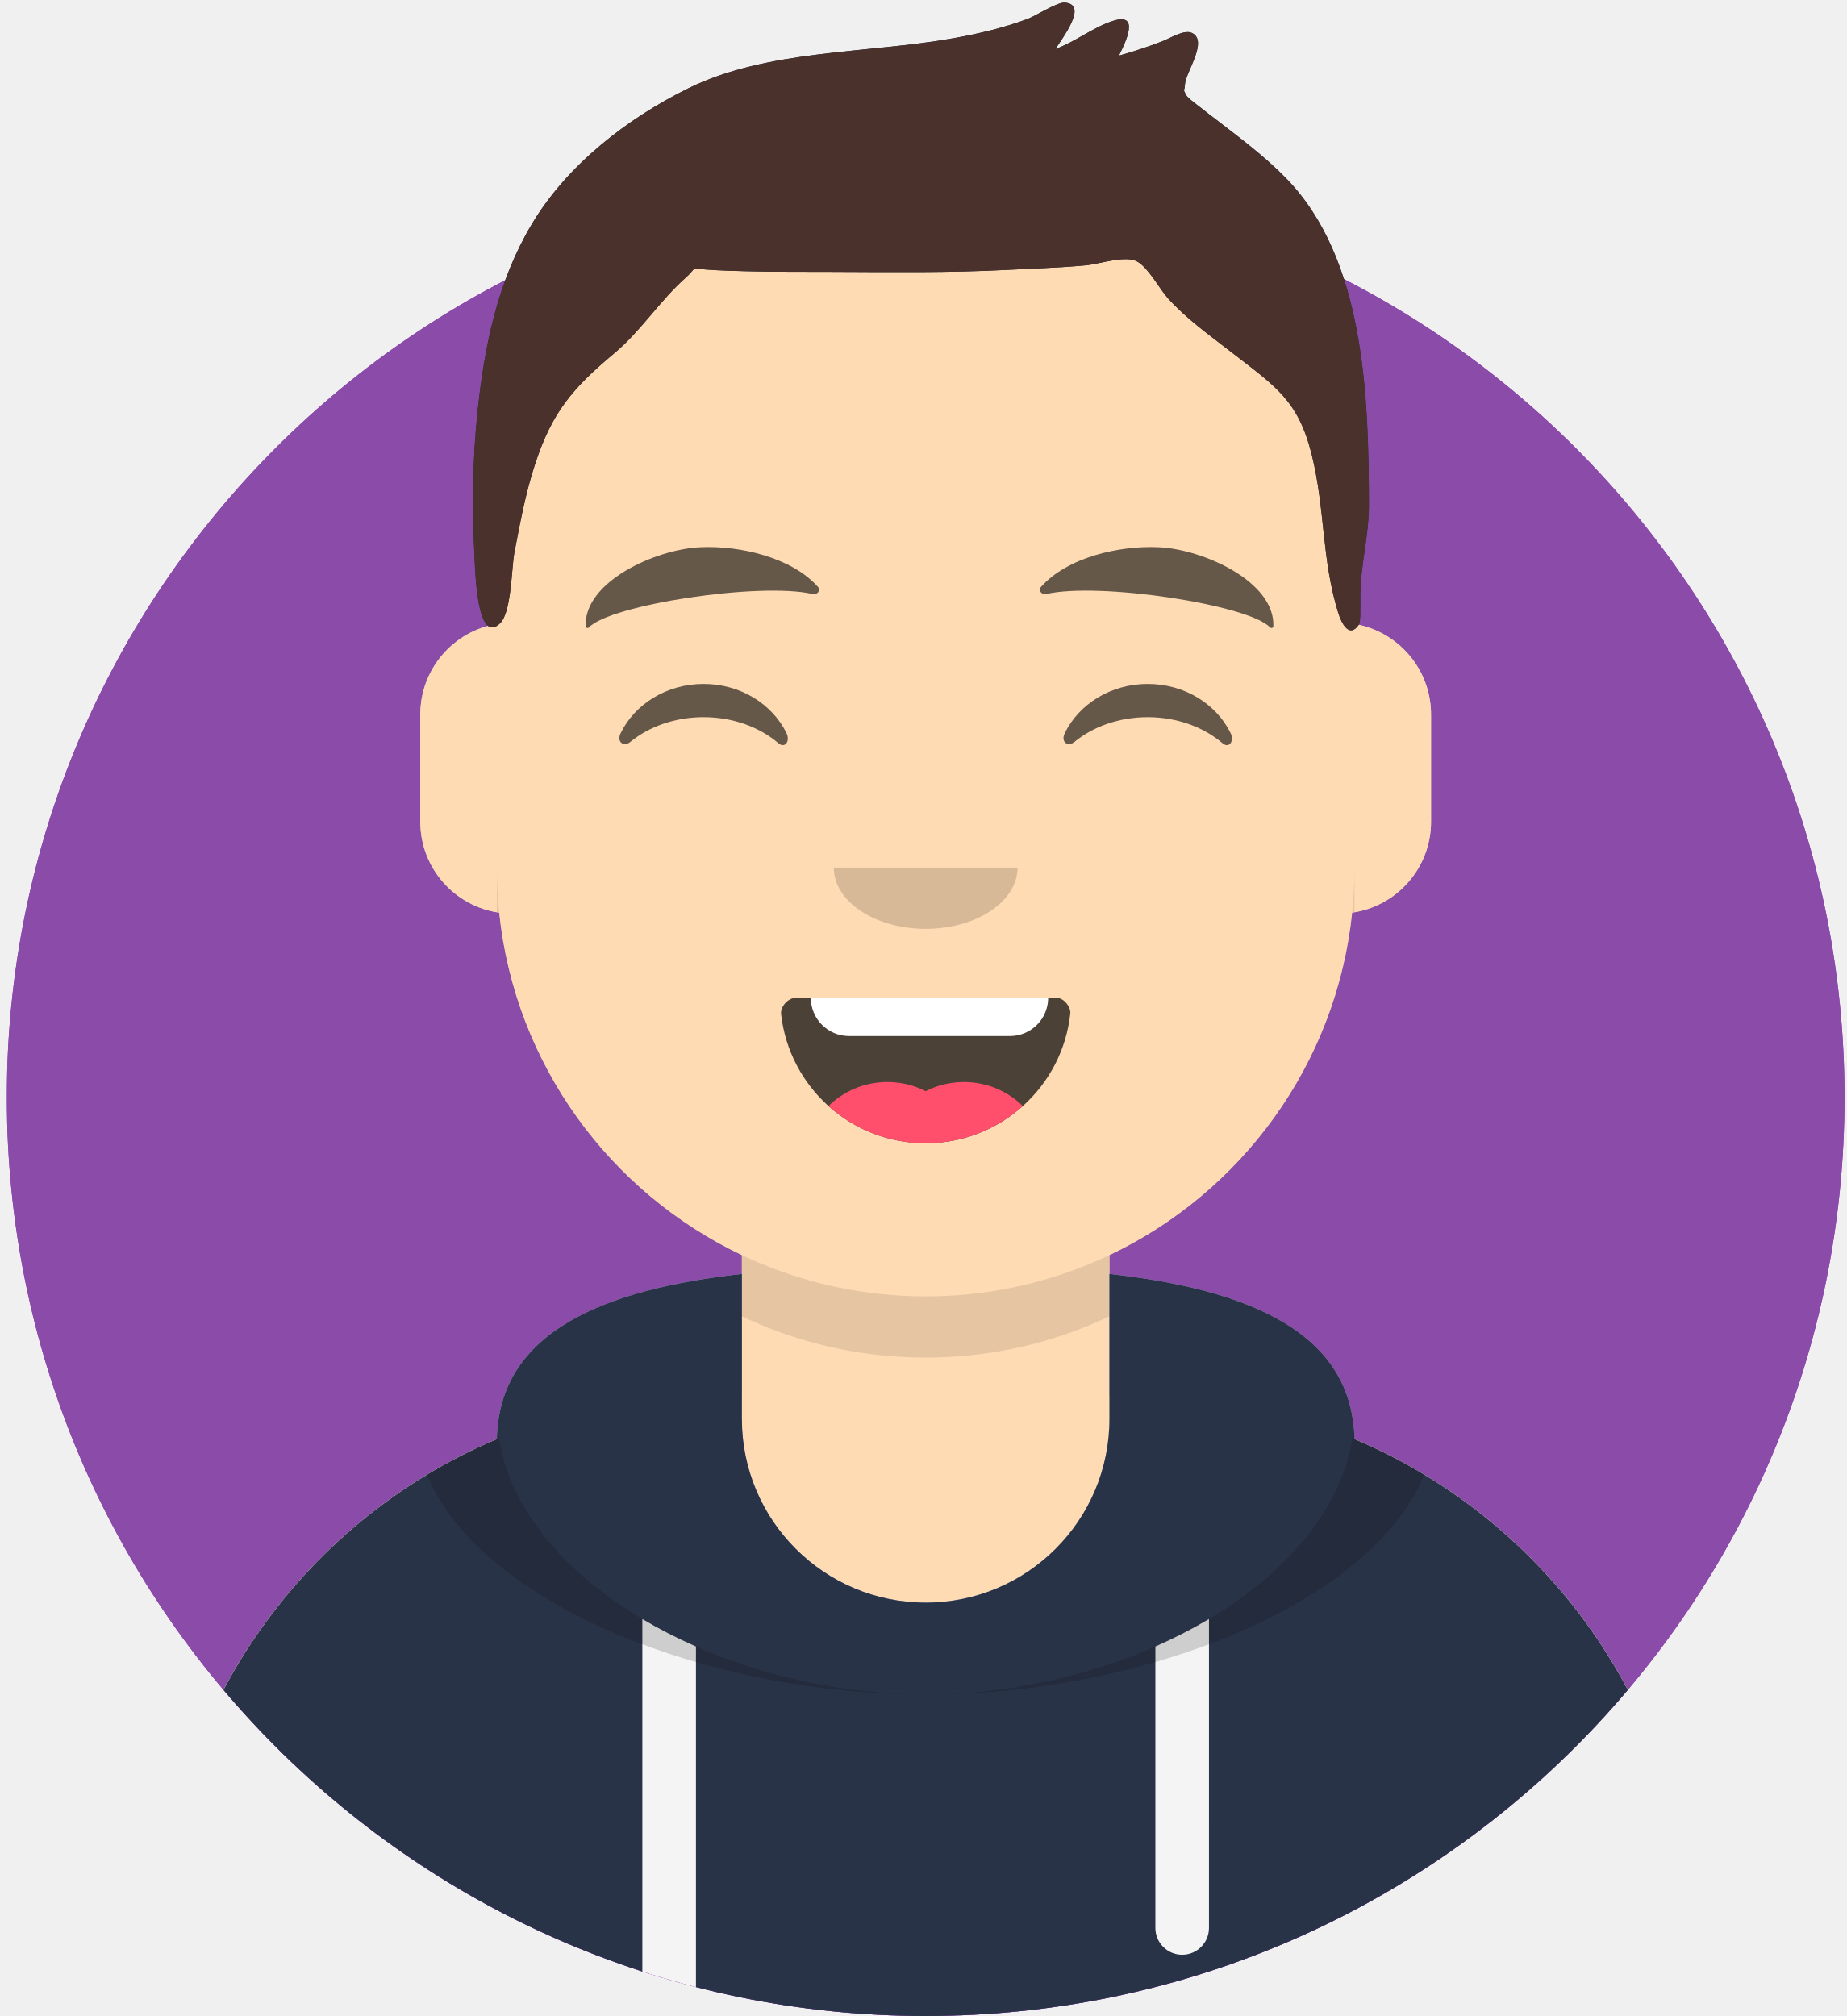
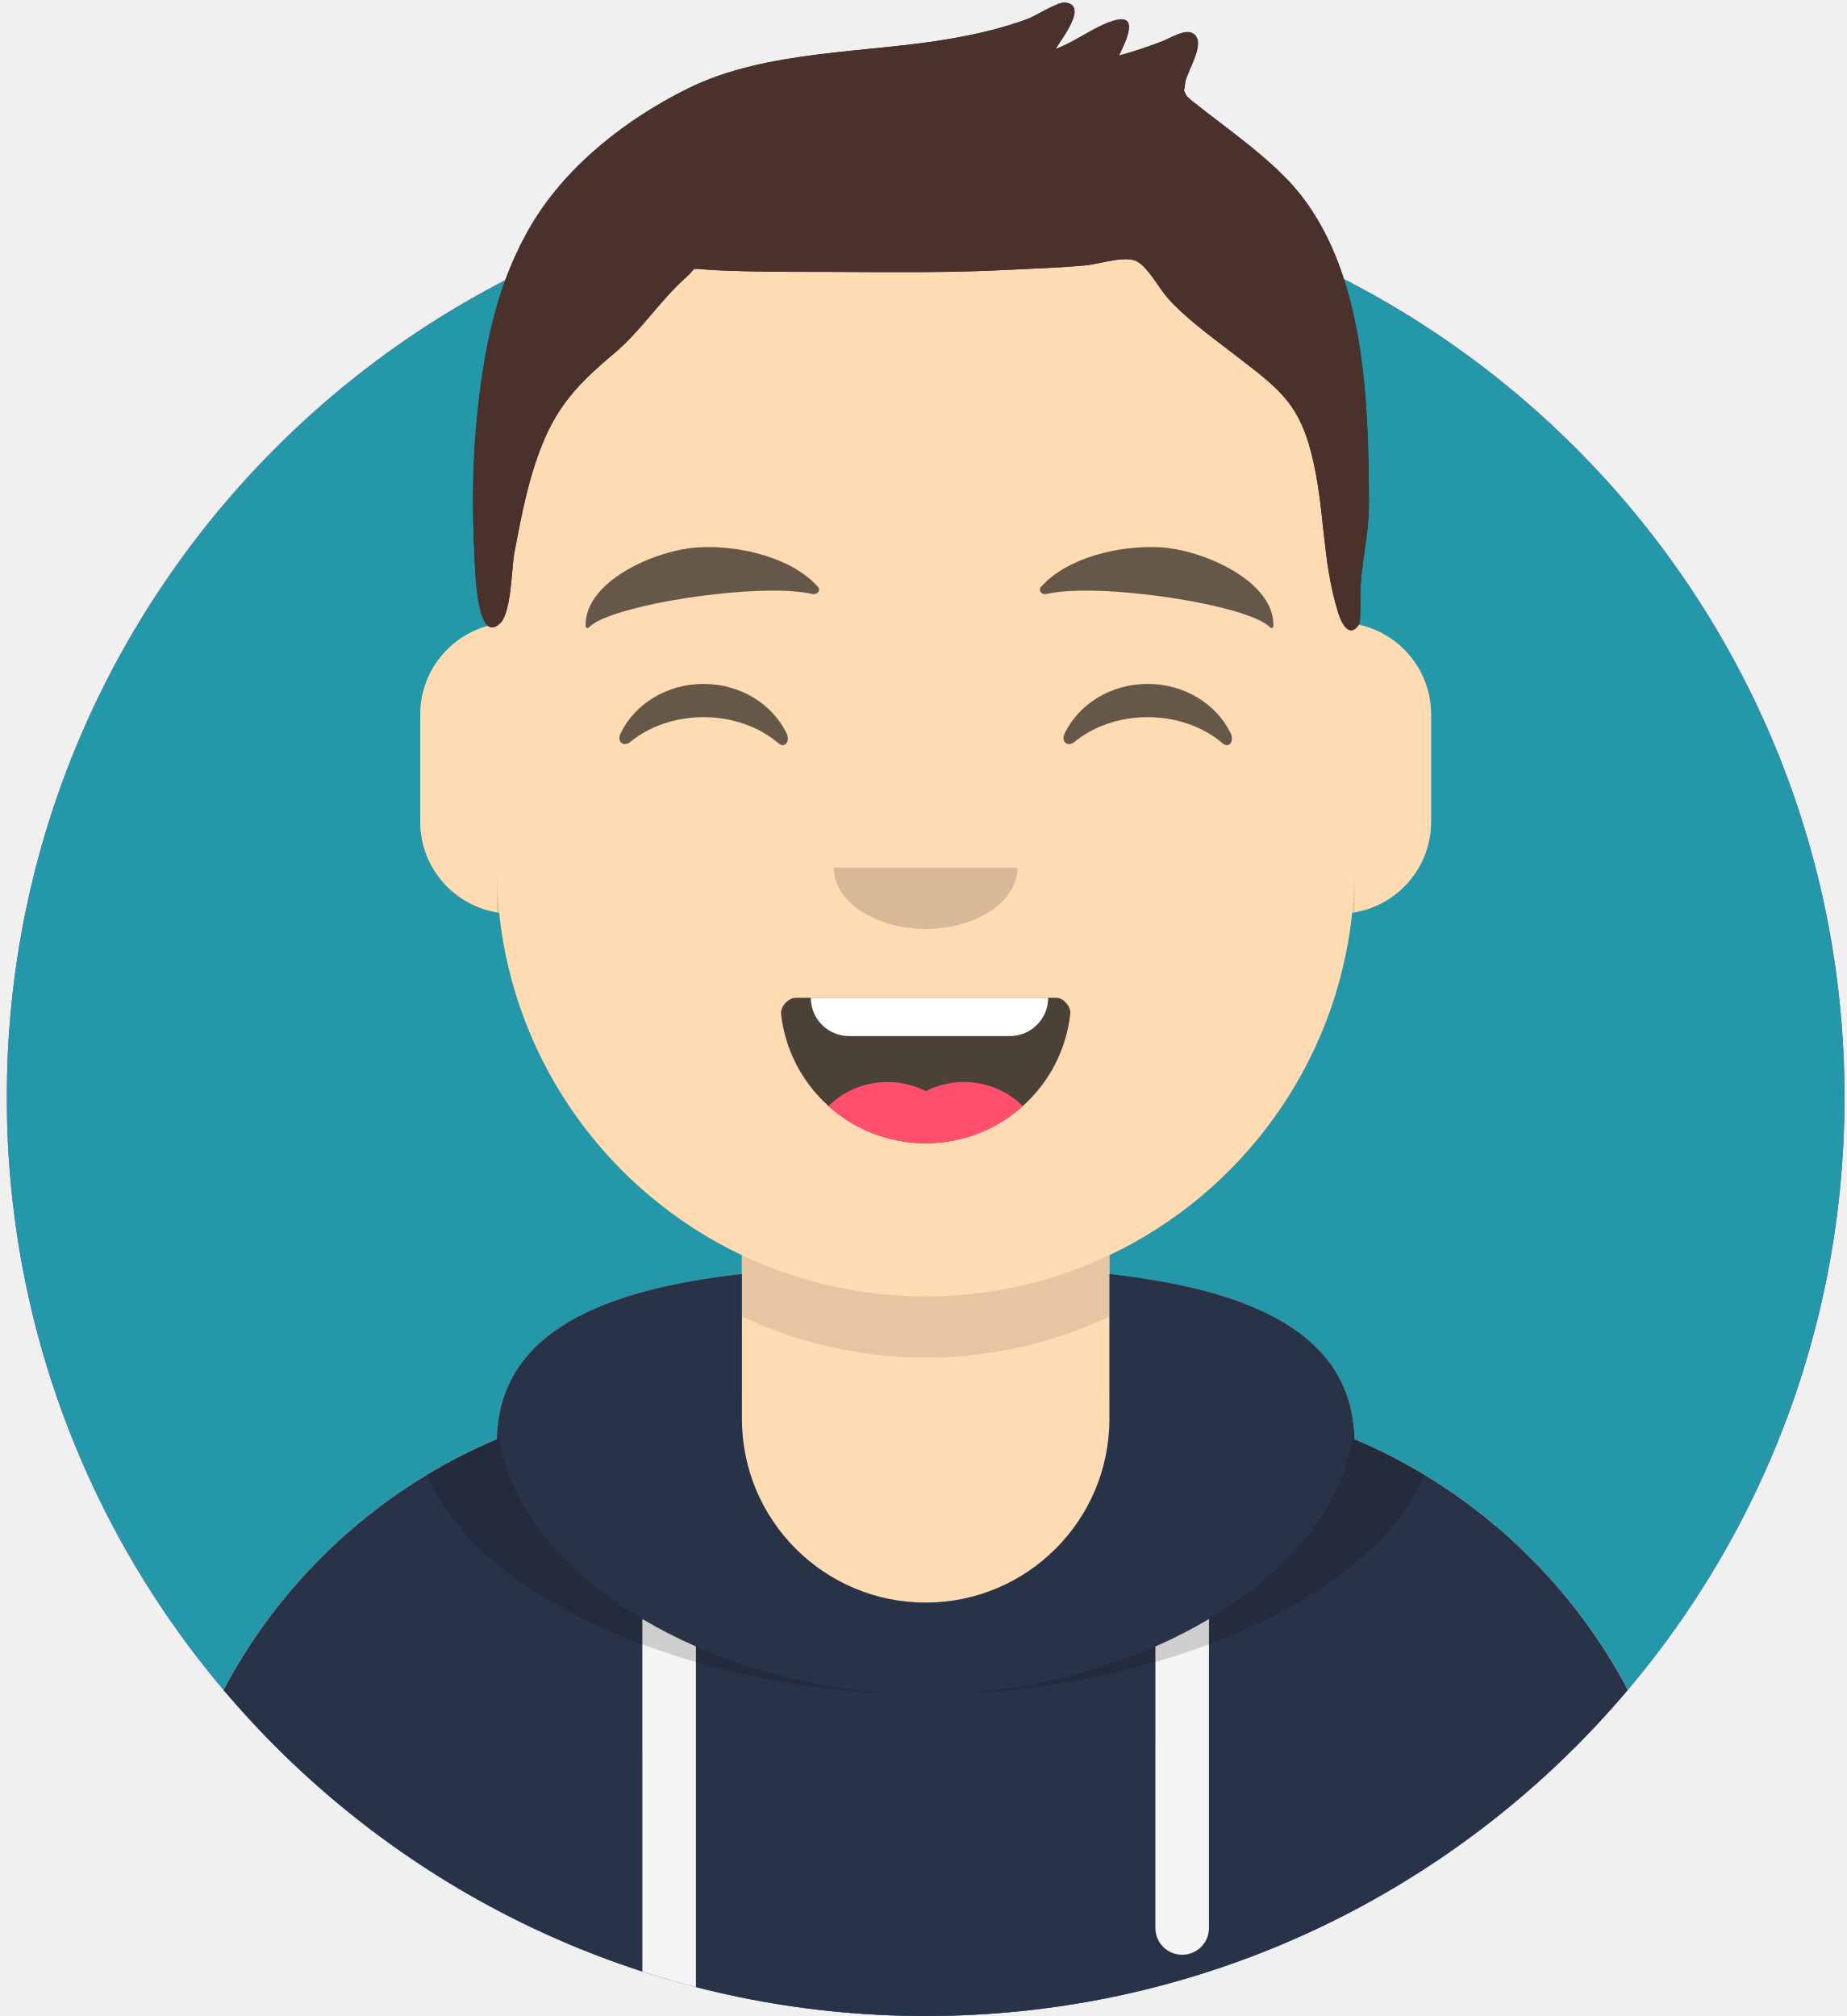
<svg xmlns="http://www.w3.org/2000/svg" xmlns:xlink="http://www.w3.org/1999/xlink" width="217px" height="237px" viewBox="0 0 217 237" version="1.1">
  <defs>
    <circle id="path-1" cx="108" cy="108" r="108" />
    <path d="M-3.19744231e-14,144 L-3.19744231e-14,-1.42108547e-14 L237.6,-1.42108547e-14 L237.6,144 L226.8,144 C226.8,203.647 178.447,252 118.8,252 C59.153,252 10.8,203.647 10.8,144 L10.8,144 L-3.19744231e-14,144 Z" id="path-3" />
    <path d="M90,0 C117.835,-5.11323436e-15 140.4,22.565 140.4,50.4 L140.401,55.949 C145.508,56.807 149.4,61.249 149.4,66.6 L149.4,79.2 C149.4,84.647 145.367,89.152 140.125,89.893 C138.265,107.718 127.114,122.78 111.601,130.149 L111.6,146.7 L115.2,146.7 C150.988,146.7 180,175.712 180,211.5 L180,219.6 L0,219.6 L0,211.5 C-4.38277231e-15,175.712 29.012,146.7 64.8,146.7 L68.4,146.7 L68.4,130.15 C52.886,122.78 41.735,107.718 39.875,89.893 C34.633,89.152 30.6,84.647 30.6,79.2 L30.6,66.6 C30.6,61.249 34.492,56.806 39.6,55.949 L39.6,50.4 C39.6,22.565 62.165,5.11323436e-15 90,0 Z" id="path-5" />
    <path d="M140.401,11.764 C156.691,13.587 169.2,18.597 169.2,31.569 L169.194,31.18 C192.467,41.01 208.8,64.047 208.8,90.9 L208.8,99 L28.8,99 L28.8,90.9 C28.8,64.047 45.133,41.01 68.406,31.18 C68.653,18.496 81.073,13.568 97.2,11.764 L97.2,28.8 C97.2,40.729 106.871,50.4 118.8,50.4 C130.729,50.4 140.4,40.729 140.4,28.8 L140.4,28.8 Z" id="path-7" />
    <path d="M31.606,13.615 C32.558,22.158 39.803,28.8 48.6,28.8 C57.424,28.8 64.687,22.117 65.603,13.536 C65.676,12.845 64.905,11.7 63.938,11.7 C50.534,11.7 40.264,11.7 33.378,11.7 C32.406,11.7 31.511,12.761 31.606,13.615 Z" id="path-9" />
    <rect id="path-11" x="0" y="0" width="237.6" height="252" />
    <path d="M118.135,20.928 C115.651,18.39 112.767,16.236 109.962,14.076 C109.343,13.6 108.715,13.135 108.109,12.641 C107.972,12.528 106.563,11.519 106.394,11.148 C105.988,10.254 106.224,10.95 106.28,9.884 C106.35,8.535 109.1,4.727 107.048,3.854 C106.146,3.47 104.536,4.492 103.67,4.83 C101.977,5.49 100.263,6.054 98.512,6.54 C99.351,4.869 100.95,1.524 97.944,2.419 C95.603,3.116 93.421,4.91 91.068,5.753 C91.847,4.477 94.96,0.523 92.147,0.302 C91.271,0.233 88.724,1.875 87.782,2.226 C84.959,3.275 82.075,3.953 79.111,4.487 C69.033,6.304 57.248,5.786 47.923,10.374 C40.735,13.911 33.636,19.4 29.484,26.389 C25.481,33.125 23.984,40.498 23.146,48.217 C22.532,53.882 22.482,59.738 22.769,65.424 C22.863,67.287 23.073,75.874 25.779,73.273 C27.127,71.978 27.117,66.745 27.457,64.974 C28.133,61.451 28.783,57.911 29.91,54.5 C31.895,48.49 34.238,45.687 39.184,41.547 C42.359,38.89 44.588,35.3 47.625,32.62 C48.99,31.416 47.949,31.542 50.143,31.7 C51.616,31.806 53.097,31.846 54.574,31.885 C57.99,31.974 61.412,31.951 64.829,31.963 C71.711,31.988 78.561,32.085 85.437,31.725 C88.492,31.565 91.556,31.478 94.603,31.195 C96.306,31.038 99.326,29.947 100.728,30.78 C102.01,31.543 103.342,34.034 104.263,35.054 C106.438,37.464 109.032,39.305 111.576,41.282 C116.881,45.403 119.559,46.98 121.17,53.421 C122.775,59.838 122.325,65.791 124.312,72.106 C124.662,73.217 125.586,75.13 126.726,73.415 C126.937,73.096 126.883,71.345 126.883,70.337 C126.883,66.27 127.913,63.218 127.9,59.123 C127.849,46.674 127.447,30.442 118.135,20.928 Z" id="path-13" />
  </defs>
  <g id="Website" stroke="none" stroke-width="1" fill="none" fill-rule="evenodd">
    <g id="mf-avatar" transform="translate(-10, -15)">
      <g id="Circle" transform="translate(10.8, 36)">
        <mask id="mask-2" fill="white">
          <use xlink:href="#path-1" />
        </mask>
        <use id="Circle-Background" fill="#972dc2" xlink:href="#path-1" />
-         <g id="🖍-Circle-Color" mask="url(#mask-2)" fill="#8a4ca8">
+         <g id="🖍-Circle-Color" mask="url(#mask-2)" fill="#2497a8">
          <rect id="🖍Color" x="0" y="0" width="216.445" height="216" />
        </g>
      </g>
      <mask id="mask-4" fill="white">
        <use xlink:href="#path-3" />
      </mask>
      <g id="Mask" />
      <g id="Avataaar" mask="url(#mask-4)">
        <g id="Body" transform="translate(28.8, 32.4)">
          <mask id="mask-6" fill="white">
            <use xlink:href="#path-5" />
          </mask>
          <use fill="#D0C6AC" xlink:href="#path-5" />
          <g id="Skin/👶🏻-05-Pale" mask="url(#mask-6)" fill="#FFDBB4">
            <g transform="translate(-28.8, 0)" id="Color">
              <rect x="0" y="0" width="238.384" height="220.355" />
            </g>
          </g>
          <path d="M39.6,84.6 C39.6,112.435 62.165,135 90,135 C117.835,135 140.4,112.435 140.4,84.6 L140.4,84.6 L140.4,91.8 C140.4,119.635 117.835,142.2 90,142.2 C62.165,142.2 39.6,119.635 39.6,91.8 Z" id="Neck-Shadow" fill-opacity="0.1" fill="#000000" mask="url(#mask-6)" />
        </g>
        <g id="Clothing/Hoodie" transform="translate(0, 153)">
          <mask id="mask-8" fill="white">
            <use xlink:href="#path-7" />
          </mask>
          <use id="Hoodie" fill="#B7C1DB" fill-rule="evenodd" xlink:href="#path-7" />
          <g id="Color/Palette/Slate" mask="url(#mask-8)" fill="#293347" fill-rule="evenodd">
            <rect id="🖍Color" x="0" y="0" width="238.491" height="99" />
          </g>
          <path d="M91.8,55.565 L91.8,99 L85.5,99 L85.499,52.335 C87.483,53.514 89.592,54.594 91.8,55.565 Z M152.101,52.334 L152.1,88.65 C152.1,90.39 150.69,91.8 148.95,91.8 C147.21,91.8 145.8,90.39 145.8,88.65 L145.801,55.565 C148.009,54.594 150.118,53.513 152.101,52.334 Z" id="Straps" fill="#F4F4F4" fill-rule="evenodd" mask="url(#mask-8)" />
          <path d="M155.733,11.451 C169.28,14.013 178.65,19.118 178.65,29.077 C178.65,46.818 148.916,61.2 118.8,61.2 C88.684,61.2 58.95,46.818 58.95,29.077 C58.95,19.118 68.32,14.013 81.867,11.451 C73.689,14.466 68.4,19.534 68.4,27.969 C68.4,46.322 93.439,61.2 118.8,61.2 C144.161,61.2 169.2,46.322 169.2,27.969 C169.2,19.71 164.13,14.679 156.241,11.642 Z" id="Shadow" fill-opacity="0.16" fill="#000000" fill-rule="evenodd" mask="url(#mask-8)" />
        </g>
        <g id="Face" transform="translate(68.4, 73.8)">
          <g id="Mouth/Smile" transform="translate(1.8, 46.8)">
            <mask id="mask-10" fill="white">
              <use xlink:href="#path-9" />
            </mask>
            <use id="Mouth" fill-opacity="0.7" fill="#000000" fill-rule="evenodd" xlink:href="#path-9" />
            <path d="M39.6,1.8 L58.5,1.8 C60.985,1.8 63,3.815 63,6.3 L63,11.7 C63,14.185 60.985,16.2 58.5,16.2 L39.6,16.2 C37.115,16.2 35.1,14.185 35.1,11.7 L35.1,6.3 C35.1,3.815 37.115,1.8 39.6,1.8 Z" id="Teeth" fill="#FFFFFF" fill-rule="evenodd" mask="url(#mask-10)" />
            <g id="Tongue" stroke-width="1" fill-rule="evenodd" mask="url(#mask-10)" fill="#FF4F6D">
              <g transform="translate(34.2, 21.6)">
                <circle cx="9.9" cy="9.9" r="9.9" />
                <circle cx="18.9" cy="9.9" r="9.9" />
              </g>
            </g>
          </g>
          <g id="Nose/Default" transform="translate(25.2, 36)" fill="#000000" fill-opacity="0.16">
            <path d="M14.4,7.2 C14.4,11.176 19.235,14.4 25.2,14.4 L25.2,14.4 C31.165,14.4 36,11.176 36,7.2" id="Nose" />
          </g>
          <g id="Eyes/Happy-😁" transform="translate(0, 7.2)" fill="#000000" fill-opacity="0.6">
            <path d="M14.544,20.203 C16.206,16.784 19.948,14.4 24.298,14.4 C28.632,14.4 32.363,16.767 34.034,20.166 C34.53,21.176 33.824,22.003 33.112,21.39 C30.906,19.494 27.773,18.309 24.298,18.309 C20.931,18.309 17.886,19.421 15.694,21.214 C14.892,21.87 14.058,21.203 14.544,20.203 Z" id="Squint" />
            <path d="M66.744,20.203 C68.406,16.784 72.148,14.4 76.498,14.4 C80.832,14.4 84.563,16.767 86.234,20.166 C86.73,21.176 86.024,22.003 85.312,21.39 C83.106,19.494 79.973,18.309 76.498,18.309 C73.131,18.309 70.086,19.421 67.894,21.214 C67.092,21.87 66.258,21.203 66.744,20.203 Z" id="Squint" />
          </g>
          <g id="Eyebrow/Natural/Default-Natural" fill="#000000" fill-opacity="0.6">
            <path d="M23.435,5.589 C18.25,6.285 10.164,10.805 10.84,16.036 C10.862,16.207 11.121,16.261 11.233,16.118 C13.471,13.248 30.774,9.033 37.075,9.913 C37.652,9.994 38.032,9.399 37.639,9.027 C34.269,5.845 28.08,4.961 23.435,5.589" id="Eyebrow" transform="translate(24.3, 10.8) rotate(5) translate(-24.3, -10.8) " />
            <path d="M76.535,5.589 C71.35,6.285 63.264,10.805 63.94,16.036 C63.962,16.207 64.221,16.261 64.333,16.118 C66.571,13.248 83.874,9.033 90.175,9.913 C90.752,9.994 91.132,9.399 90.739,9.027 C87.369,5.845 81.18,4.961 76.535,5.589" id="Eyebrow" transform="translate(77.4, 10.8) scale(-1, 1) rotate(5) translate(-77.4, -10.8) " />
          </g>
        </g>
        <g id="Top">
          <mask id="mask-12" fill="white">
            <use xlink:href="#path-11" />
          </mask>
          <g id="Mask" />
          <g mask="url(#mask-12)">
            <g transform="translate(43, 15)">
              <mask id="mask-14" fill="white">
                <use xlink:href="#path-13" />
              </mask>
              <use id="Short-Hair" stroke="none" fill="#1F3140" fill-rule="evenodd" xlink:href="#path-13" />
              <g id="Color/Hair/Brown-Dark" stroke="none" fill="none" mask="url(#mask-14)" fill-rule="evenodd">
                <g transform="translate(-43.1, -15)" fill="#4A312C" id="Color">
                  <rect x="0" y="0" width="239.107" height="252.406" />
                </g>
              </g>
            </g>
          </g>
        </g>
      </g>
    </g>
  </g>
</svg>
